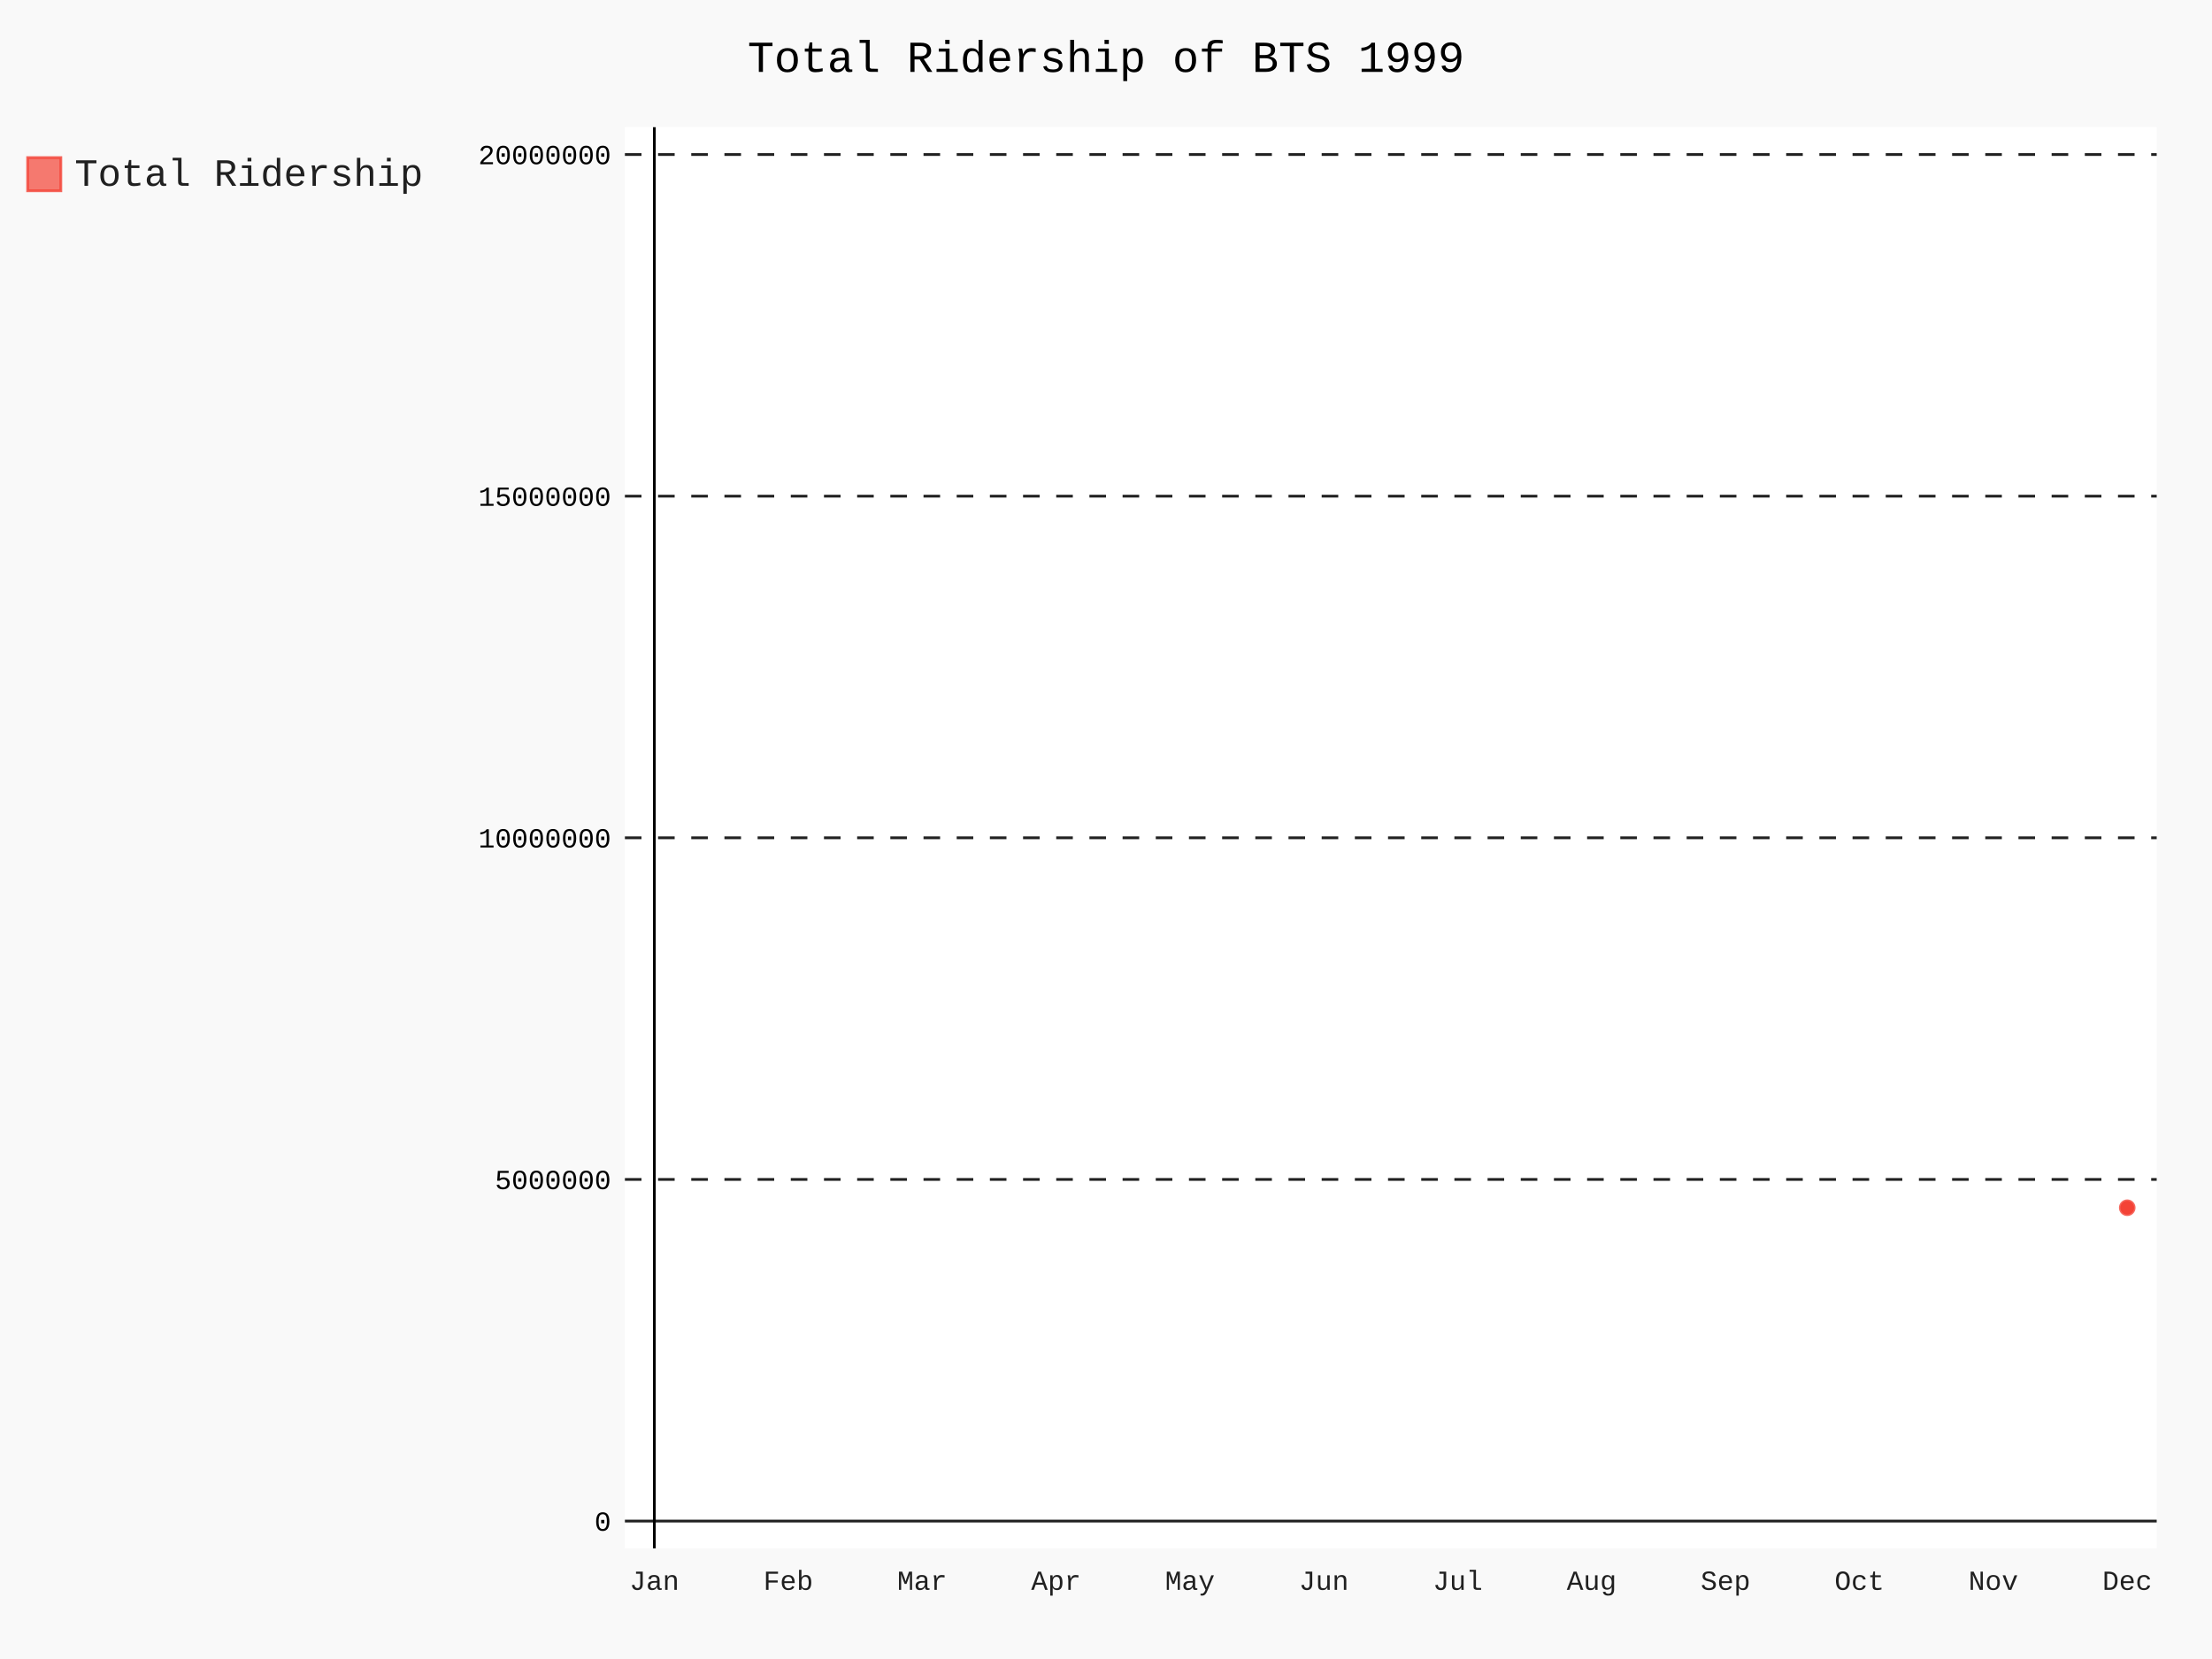
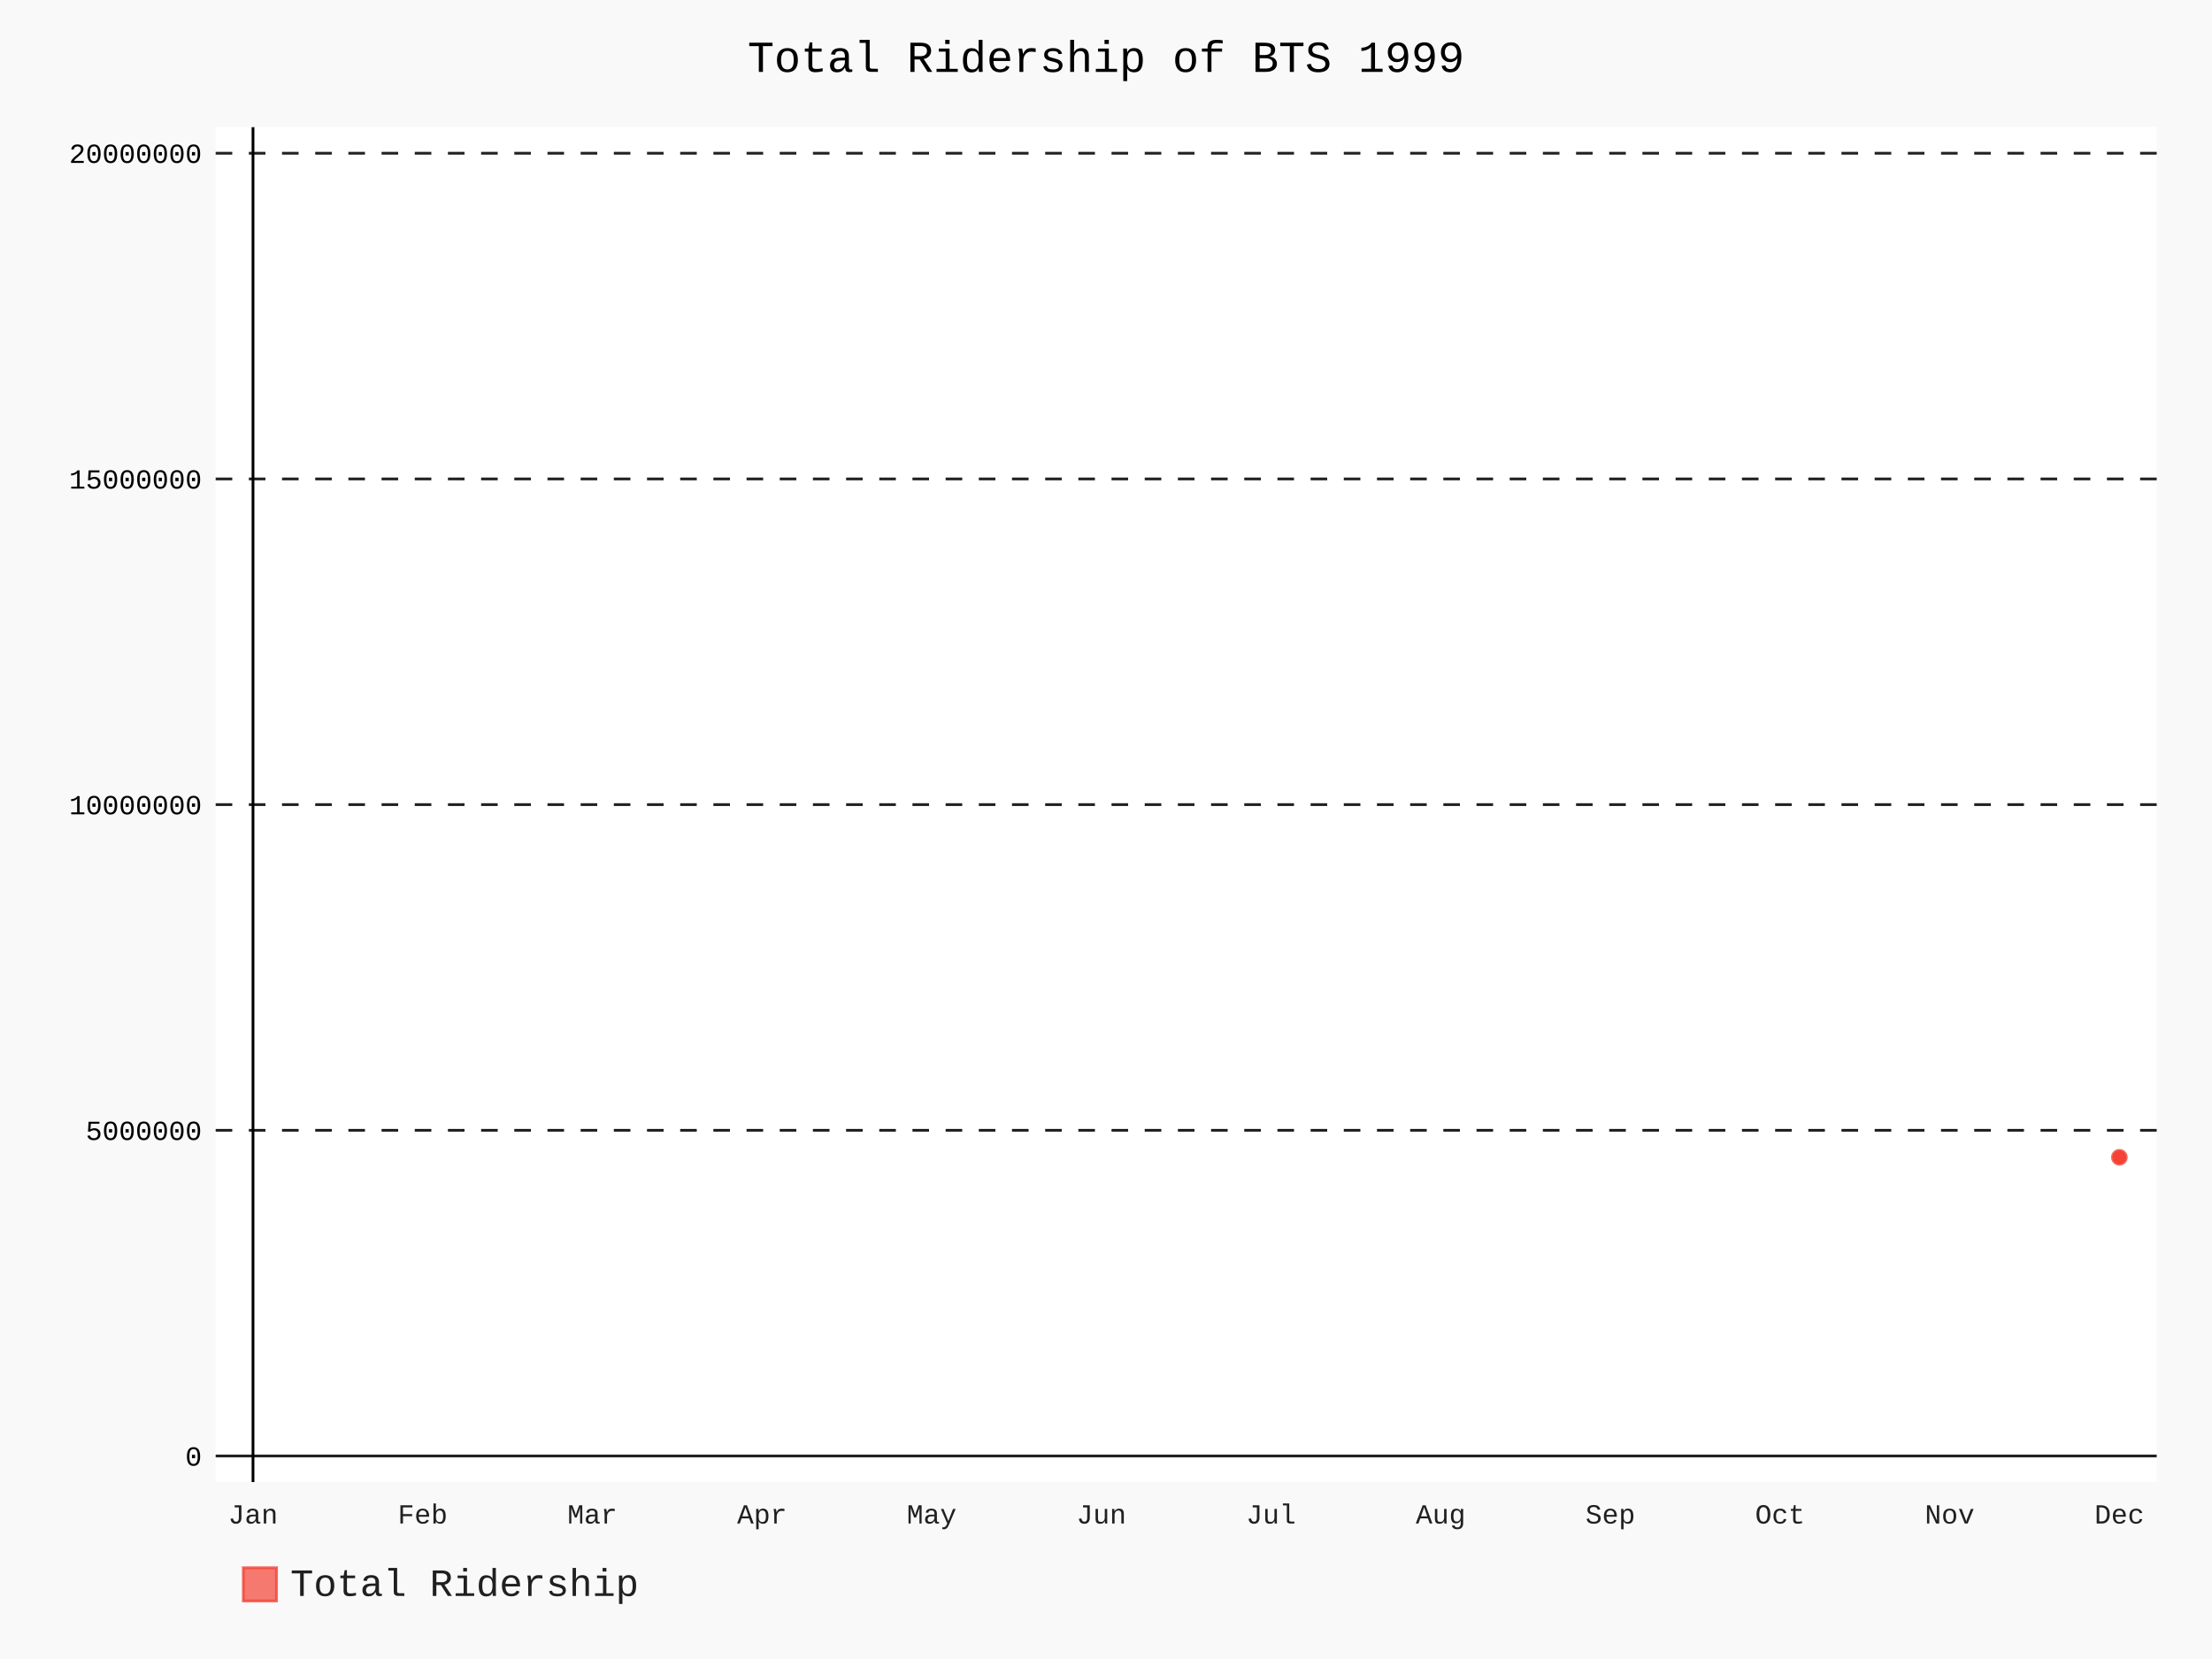
- <svg xmlns="http://www.w3.org/2000/svg" class="pygal-chart" id="chart-62a148da-a0e8-4361-abb7-f86e63090523" viewBox="0 0 800 600">
+ <svg xmlns="http://www.w3.org/2000/svg" class="pygal-chart" id="chart-f66094a9-8120-46e1-a4e8-a8631fc44c28" viewBox="0 0 800 600">
  <defs>
-     <style type="text/css">#chart-62a148da-a0e8-4361-abb7-f86e63090523{-webkit-user-select:none;-webkit-font-smoothing:antialiased;font-family:Consolas,"Liberation Mono",Menlo,Courier,monospace}#chart-62a148da-a0e8-4361-abb7-f86e63090523 .title{font-family:Consolas,"Liberation Mono",Menlo,Courier,monospace;font-size:16px}#chart-62a148da-a0e8-4361-abb7-f86e63090523 .legends .legend text{font-family:Consolas,"Liberation Mono",Menlo,Courier,monospace;font-size:14px}#chart-62a148da-a0e8-4361-abb7-f86e63090523 .axis text{font-family:Consolas,"Liberation Mono",Menlo,Courier,monospace;font-size:10px}#chart-62a148da-a0e8-4361-abb7-f86e63090523 .axis text.major{font-family:Consolas,"Liberation Mono",Menlo,Courier,monospace;font-size:10px}#chart-62a148da-a0e8-4361-abb7-f86e63090523 .text-overlay text.value{font-family:Consolas,"Liberation Mono",Menlo,Courier,monospace;font-size:16px}#chart-62a148da-a0e8-4361-abb7-f86e63090523 .text-overlay text.label{font-family:Consolas,"Liberation Mono",Menlo,Courier,monospace;font-size:10px}#chart-62a148da-a0e8-4361-abb7-f86e63090523 .tooltip{font-family:Consolas,"Liberation Mono",Menlo,Courier,monospace;font-size:14px}#chart-62a148da-a0e8-4361-abb7-f86e63090523 text.no_data{font-family:Consolas,"Liberation Mono",Menlo,Courier,monospace;font-size:64px}
- #chart-62a148da-a0e8-4361-abb7-f86e63090523{background-color:rgba(249,249,249,1)}#chart-62a148da-a0e8-4361-abb7-f86e63090523 path,#chart-62a148da-a0e8-4361-abb7-f86e63090523 line,#chart-62a148da-a0e8-4361-abb7-f86e63090523 rect,#chart-62a148da-a0e8-4361-abb7-f86e63090523 circle{-webkit-transition:150ms;-moz-transition:150ms;transition:150ms}#chart-62a148da-a0e8-4361-abb7-f86e63090523 .graph &gt; .background{fill:rgba(249,249,249,1)}#chart-62a148da-a0e8-4361-abb7-f86e63090523 .plot &gt; .background{fill:rgba(255,255,255,1)}#chart-62a148da-a0e8-4361-abb7-f86e63090523 .graph{fill:rgba(0,0,0,.87)}#chart-62a148da-a0e8-4361-abb7-f86e63090523 text.no_data{fill:rgba(0,0,0,1)}#chart-62a148da-a0e8-4361-abb7-f86e63090523 .title{fill:rgba(0,0,0,1)}#chart-62a148da-a0e8-4361-abb7-f86e63090523 .legends .legend text{fill:rgba(0,0,0,.87)}#chart-62a148da-a0e8-4361-abb7-f86e63090523 .legends .legend:hover text{fill:rgba(0,0,0,1)}#chart-62a148da-a0e8-4361-abb7-f86e63090523 .axis .line{stroke:rgba(0,0,0,1)}#chart-62a148da-a0e8-4361-abb7-f86e63090523 .axis .guide.line{stroke:rgba(0,0,0,.54)}#chart-62a148da-a0e8-4361-abb7-f86e63090523 .axis .major.line{stroke:rgba(0,0,0,.87)}#chart-62a148da-a0e8-4361-abb7-f86e63090523 .axis text.major{fill:rgba(0,0,0,1)}#chart-62a148da-a0e8-4361-abb7-f86e63090523 .axis.y .guides:hover .guide.line,#chart-62a148da-a0e8-4361-abb7-f86e63090523 .line-graph .axis.x .guides:hover .guide.line,#chart-62a148da-a0e8-4361-abb7-f86e63090523 .stackedline-graph .axis.x .guides:hover .guide.line,#chart-62a148da-a0e8-4361-abb7-f86e63090523 .xy-graph .axis.x .guides:hover .guide.line{stroke:rgba(0,0,0,1)}#chart-62a148da-a0e8-4361-abb7-f86e63090523 .axis .guides:hover text{fill:rgba(0,0,0,1)}#chart-62a148da-a0e8-4361-abb7-f86e63090523 .reactive{fill-opacity:.7;stroke-opacity:.8}#chart-62a148da-a0e8-4361-abb7-f86e63090523 .ci{stroke:rgba(0,0,0,.87)}#chart-62a148da-a0e8-4361-abb7-f86e63090523 .reactive.active,#chart-62a148da-a0e8-4361-abb7-f86e63090523 .active .reactive{fill-opacity:.8;stroke-opacity:.9;stroke-width:4}#chart-62a148da-a0e8-4361-abb7-f86e63090523 .ci .reactive.active{stroke-width:1.5}#chart-62a148da-a0e8-4361-abb7-f86e63090523 .series text{fill:rgba(0,0,0,1)}#chart-62a148da-a0e8-4361-abb7-f86e63090523 .tooltip rect{fill:rgba(255,255,255,1);stroke:rgba(0,0,0,1);-webkit-transition:opacity 150ms;-moz-transition:opacity 150ms;transition:opacity 150ms}#chart-62a148da-a0e8-4361-abb7-f86e63090523 .tooltip .label{fill:rgba(0,0,0,.87)}#chart-62a148da-a0e8-4361-abb7-f86e63090523 .tooltip .label{fill:rgba(0,0,0,.87)}#chart-62a148da-a0e8-4361-abb7-f86e63090523 .tooltip .legend{font-size:.8em;fill:rgba(0,0,0,.54)}#chart-62a148da-a0e8-4361-abb7-f86e63090523 .tooltip .x_label{font-size:.6em;fill:rgba(0,0,0,1)}#chart-62a148da-a0e8-4361-abb7-f86e63090523 .tooltip .xlink{font-size:.5em;text-decoration:underline}#chart-62a148da-a0e8-4361-abb7-f86e63090523 .tooltip .value{font-size:1.5em}#chart-62a148da-a0e8-4361-abb7-f86e63090523 .bound{font-size:.5em}#chart-62a148da-a0e8-4361-abb7-f86e63090523 .max-value{font-size:.75em;fill:rgba(0,0,0,.54)}#chart-62a148da-a0e8-4361-abb7-f86e63090523 .map-element{fill:rgba(255,255,255,1);stroke:rgba(0,0,0,.54) !important}#chart-62a148da-a0e8-4361-abb7-f86e63090523 .map-element .reactive{fill-opacity:inherit;stroke-opacity:inherit}#chart-62a148da-a0e8-4361-abb7-f86e63090523 .color-0,#chart-62a148da-a0e8-4361-abb7-f86e63090523 .color-0 a:visited{stroke:#F44336;fill:#F44336}#chart-62a148da-a0e8-4361-abb7-f86e63090523 .text-overlay .color-0 text{fill:black}
- #chart-62a148da-a0e8-4361-abb7-f86e63090523 text.no_data{text-anchor:middle}#chart-62a148da-a0e8-4361-abb7-f86e63090523 .guide.line{fill:none}#chart-62a148da-a0e8-4361-abb7-f86e63090523 .centered{text-anchor:middle}#chart-62a148da-a0e8-4361-abb7-f86e63090523 .title{text-anchor:middle}#chart-62a148da-a0e8-4361-abb7-f86e63090523 .legends .legend text{fill-opacity:1}#chart-62a148da-a0e8-4361-abb7-f86e63090523 .axis.x text{text-anchor:middle}#chart-62a148da-a0e8-4361-abb7-f86e63090523 .axis.x:not(.web) text[transform]{text-anchor:start}#chart-62a148da-a0e8-4361-abb7-f86e63090523 .axis.x:not(.web) text[transform].backwards{text-anchor:end}#chart-62a148da-a0e8-4361-abb7-f86e63090523 .axis.y text{text-anchor:end}#chart-62a148da-a0e8-4361-abb7-f86e63090523 .axis.y text[transform].backwards{text-anchor:start}#chart-62a148da-a0e8-4361-abb7-f86e63090523 .axis.y2 text{text-anchor:start}#chart-62a148da-a0e8-4361-abb7-f86e63090523 .axis.y2 text[transform].backwards{text-anchor:end}#chart-62a148da-a0e8-4361-abb7-f86e63090523 .axis .guide.line{stroke-dasharray:4,4}#chart-62a148da-a0e8-4361-abb7-f86e63090523 .axis .major.guide.line{stroke-dasharray:6,6}#chart-62a148da-a0e8-4361-abb7-f86e63090523 .horizontal .axis.y .guide.line,#chart-62a148da-a0e8-4361-abb7-f86e63090523 .horizontal .axis.y2 .guide.line,#chart-62a148da-a0e8-4361-abb7-f86e63090523 .vertical .axis.x .guide.line{opacity:0}#chart-62a148da-a0e8-4361-abb7-f86e63090523 .horizontal .axis.always_show .guide.line,#chart-62a148da-a0e8-4361-abb7-f86e63090523 .vertical .axis.always_show .guide.line{opacity:1 !important}#chart-62a148da-a0e8-4361-abb7-f86e63090523 .axis.y .guides:hover .guide.line,#chart-62a148da-a0e8-4361-abb7-f86e63090523 .axis.y2 .guides:hover .guide.line,#chart-62a148da-a0e8-4361-abb7-f86e63090523 .axis.x .guides:hover .guide.line{opacity:1}#chart-62a148da-a0e8-4361-abb7-f86e63090523 .axis .guides:hover text{opacity:1}#chart-62a148da-a0e8-4361-abb7-f86e63090523 .nofill{fill:none}#chart-62a148da-a0e8-4361-abb7-f86e63090523 .subtle-fill{fill-opacity:.2}#chart-62a148da-a0e8-4361-abb7-f86e63090523 .dot{stroke-width:1px;fill-opacity:1}#chart-62a148da-a0e8-4361-abb7-f86e63090523 .dot.active{stroke-width:5px}#chart-62a148da-a0e8-4361-abb7-f86e63090523 .dot.negative{fill:transparent}#chart-62a148da-a0e8-4361-abb7-f86e63090523 text,#chart-62a148da-a0e8-4361-abb7-f86e63090523 tspan{stroke:none !important}#chart-62a148da-a0e8-4361-abb7-f86e63090523 .series text.active{opacity:1}#chart-62a148da-a0e8-4361-abb7-f86e63090523 .tooltip rect{fill-opacity:.95;stroke-width:.5}#chart-62a148da-a0e8-4361-abb7-f86e63090523 .tooltip text{fill-opacity:1}#chart-62a148da-a0e8-4361-abb7-f86e63090523 .showable{visibility:hidden}#chart-62a148da-a0e8-4361-abb7-f86e63090523 .showable.shown{visibility:visible}#chart-62a148da-a0e8-4361-abb7-f86e63090523 .gauge-background{fill:rgba(229,229,229,1);stroke:none}#chart-62a148da-a0e8-4361-abb7-f86e63090523 .bg-lines{stroke:rgba(249,249,249,1);stroke-width:2px}</style>
+     <style type="text/css">#chart-f66094a9-8120-46e1-a4e8-a8631fc44c28{-webkit-user-select:none;-webkit-font-smoothing:antialiased;font-family:Consolas,"Liberation Mono",Menlo,Courier,monospace}#chart-f66094a9-8120-46e1-a4e8-a8631fc44c28 .title{font-family:Consolas,"Liberation Mono",Menlo,Courier,monospace;font-size:16px}#chart-f66094a9-8120-46e1-a4e8-a8631fc44c28 .legends .legend text{font-family:Consolas,"Liberation Mono",Menlo,Courier,monospace;font-size:14px}#chart-f66094a9-8120-46e1-a4e8-a8631fc44c28 .axis text{font-family:Consolas,"Liberation Mono",Menlo,Courier,monospace;font-size:10px}#chart-f66094a9-8120-46e1-a4e8-a8631fc44c28 .axis text.major{font-family:Consolas,"Liberation Mono",Menlo,Courier,monospace;font-size:10px}#chart-f66094a9-8120-46e1-a4e8-a8631fc44c28 .text-overlay text.value{font-family:Consolas,"Liberation Mono",Menlo,Courier,monospace;font-size:16px}#chart-f66094a9-8120-46e1-a4e8-a8631fc44c28 .text-overlay text.label{font-family:Consolas,"Liberation Mono",Menlo,Courier,monospace;font-size:10px}#chart-f66094a9-8120-46e1-a4e8-a8631fc44c28 .tooltip{font-family:Consolas,"Liberation Mono",Menlo,Courier,monospace;font-size:14px}#chart-f66094a9-8120-46e1-a4e8-a8631fc44c28 text.no_data{font-family:Consolas,"Liberation Mono",Menlo,Courier,monospace;font-size:64px}
+ #chart-f66094a9-8120-46e1-a4e8-a8631fc44c28{background-color:rgba(249,249,249,1)}#chart-f66094a9-8120-46e1-a4e8-a8631fc44c28 path,#chart-f66094a9-8120-46e1-a4e8-a8631fc44c28 line,#chart-f66094a9-8120-46e1-a4e8-a8631fc44c28 rect,#chart-f66094a9-8120-46e1-a4e8-a8631fc44c28 circle{-webkit-transition:150ms;-moz-transition:150ms;transition:150ms}#chart-f66094a9-8120-46e1-a4e8-a8631fc44c28 .graph &gt; .background{fill:rgba(249,249,249,1)}#chart-f66094a9-8120-46e1-a4e8-a8631fc44c28 .plot &gt; .background{fill:rgba(255,255,255,1)}#chart-f66094a9-8120-46e1-a4e8-a8631fc44c28 .graph{fill:rgba(0,0,0,.87)}#chart-f66094a9-8120-46e1-a4e8-a8631fc44c28 text.no_data{fill:rgba(0,0,0,1)}#chart-f66094a9-8120-46e1-a4e8-a8631fc44c28 .title{fill:rgba(0,0,0,1)}#chart-f66094a9-8120-46e1-a4e8-a8631fc44c28 .legends .legend text{fill:rgba(0,0,0,.87)}#chart-f66094a9-8120-46e1-a4e8-a8631fc44c28 .legends .legend:hover text{fill:rgba(0,0,0,1)}#chart-f66094a9-8120-46e1-a4e8-a8631fc44c28 .axis .line{stroke:rgba(0,0,0,1)}#chart-f66094a9-8120-46e1-a4e8-a8631fc44c28 .axis .guide.line{stroke:rgba(0,0,0,.54)}#chart-f66094a9-8120-46e1-a4e8-a8631fc44c28 .axis .major.line{stroke:rgba(0,0,0,.87)}#chart-f66094a9-8120-46e1-a4e8-a8631fc44c28 .axis text.major{fill:rgba(0,0,0,1)}#chart-f66094a9-8120-46e1-a4e8-a8631fc44c28 .axis.y .guides:hover .guide.line,#chart-f66094a9-8120-46e1-a4e8-a8631fc44c28 .line-graph .axis.x .guides:hover .guide.line,#chart-f66094a9-8120-46e1-a4e8-a8631fc44c28 .stackedline-graph .axis.x .guides:hover .guide.line,#chart-f66094a9-8120-46e1-a4e8-a8631fc44c28 .xy-graph .axis.x .guides:hover .guide.line{stroke:rgba(0,0,0,1)}#chart-f66094a9-8120-46e1-a4e8-a8631fc44c28 .axis .guides:hover text{fill:rgba(0,0,0,1)}#chart-f66094a9-8120-46e1-a4e8-a8631fc44c28 .reactive{fill-opacity:.7;stroke-opacity:.8}#chart-f66094a9-8120-46e1-a4e8-a8631fc44c28 .ci{stroke:rgba(0,0,0,.87)}#chart-f66094a9-8120-46e1-a4e8-a8631fc44c28 .reactive.active,#chart-f66094a9-8120-46e1-a4e8-a8631fc44c28 .active .reactive{fill-opacity:.8;stroke-opacity:.9;stroke-width:4}#chart-f66094a9-8120-46e1-a4e8-a8631fc44c28 .ci .reactive.active{stroke-width:1.5}#chart-f66094a9-8120-46e1-a4e8-a8631fc44c28 .series text{fill:rgba(0,0,0,1)}#chart-f66094a9-8120-46e1-a4e8-a8631fc44c28 .tooltip rect{fill:rgba(255,255,255,1);stroke:rgba(0,0,0,1);-webkit-transition:opacity 150ms;-moz-transition:opacity 150ms;transition:opacity 150ms}#chart-f66094a9-8120-46e1-a4e8-a8631fc44c28 .tooltip .label{fill:rgba(0,0,0,.87)}#chart-f66094a9-8120-46e1-a4e8-a8631fc44c28 .tooltip .label{fill:rgba(0,0,0,.87)}#chart-f66094a9-8120-46e1-a4e8-a8631fc44c28 .tooltip .legend{font-size:.8em;fill:rgba(0,0,0,.54)}#chart-f66094a9-8120-46e1-a4e8-a8631fc44c28 .tooltip .x_label{font-size:.6em;fill:rgba(0,0,0,1)}#chart-f66094a9-8120-46e1-a4e8-a8631fc44c28 .tooltip .xlink{font-size:.5em;text-decoration:underline}#chart-f66094a9-8120-46e1-a4e8-a8631fc44c28 .tooltip .value{font-size:1.5em}#chart-f66094a9-8120-46e1-a4e8-a8631fc44c28 .bound{font-size:.5em}#chart-f66094a9-8120-46e1-a4e8-a8631fc44c28 .max-value{font-size:.75em;fill:rgba(0,0,0,.54)}#chart-f66094a9-8120-46e1-a4e8-a8631fc44c28 .map-element{fill:rgba(255,255,255,1);stroke:rgba(0,0,0,.54) !important}#chart-f66094a9-8120-46e1-a4e8-a8631fc44c28 .map-element .reactive{fill-opacity:inherit;stroke-opacity:inherit}#chart-f66094a9-8120-46e1-a4e8-a8631fc44c28 .color-0,#chart-f66094a9-8120-46e1-a4e8-a8631fc44c28 .color-0 a:visited{stroke:#F44336;fill:#F44336}#chart-f66094a9-8120-46e1-a4e8-a8631fc44c28 .text-overlay .color-0 text{fill:black}
+ #chart-f66094a9-8120-46e1-a4e8-a8631fc44c28 text.no_data{text-anchor:middle}#chart-f66094a9-8120-46e1-a4e8-a8631fc44c28 .guide.line{fill:none}#chart-f66094a9-8120-46e1-a4e8-a8631fc44c28 .centered{text-anchor:middle}#chart-f66094a9-8120-46e1-a4e8-a8631fc44c28 .title{text-anchor:middle}#chart-f66094a9-8120-46e1-a4e8-a8631fc44c28 .legends .legend text{fill-opacity:1}#chart-f66094a9-8120-46e1-a4e8-a8631fc44c28 .axis.x text{text-anchor:middle}#chart-f66094a9-8120-46e1-a4e8-a8631fc44c28 .axis.x:not(.web) text[transform]{text-anchor:start}#chart-f66094a9-8120-46e1-a4e8-a8631fc44c28 .axis.x:not(.web) text[transform].backwards{text-anchor:end}#chart-f66094a9-8120-46e1-a4e8-a8631fc44c28 .axis.y text{text-anchor:end}#chart-f66094a9-8120-46e1-a4e8-a8631fc44c28 .axis.y text[transform].backwards{text-anchor:start}#chart-f66094a9-8120-46e1-a4e8-a8631fc44c28 .axis.y2 text{text-anchor:start}#chart-f66094a9-8120-46e1-a4e8-a8631fc44c28 .axis.y2 text[transform].backwards{text-anchor:end}#chart-f66094a9-8120-46e1-a4e8-a8631fc44c28 .axis .guide.line{stroke-dasharray:4,4}#chart-f66094a9-8120-46e1-a4e8-a8631fc44c28 .axis .major.guide.line{stroke-dasharray:6,6}#chart-f66094a9-8120-46e1-a4e8-a8631fc44c28 .horizontal .axis.y .guide.line,#chart-f66094a9-8120-46e1-a4e8-a8631fc44c28 .horizontal .axis.y2 .guide.line,#chart-f66094a9-8120-46e1-a4e8-a8631fc44c28 .vertical .axis.x .guide.line{opacity:0}#chart-f66094a9-8120-46e1-a4e8-a8631fc44c28 .horizontal .axis.always_show .guide.line,#chart-f66094a9-8120-46e1-a4e8-a8631fc44c28 .vertical .axis.always_show .guide.line{opacity:1 !important}#chart-f66094a9-8120-46e1-a4e8-a8631fc44c28 .axis.y .guides:hover .guide.line,#chart-f66094a9-8120-46e1-a4e8-a8631fc44c28 .axis.y2 .guides:hover .guide.line,#chart-f66094a9-8120-46e1-a4e8-a8631fc44c28 .axis.x .guides:hover .guide.line{opacity:1}#chart-f66094a9-8120-46e1-a4e8-a8631fc44c28 .axis .guides:hover text{opacity:1}#chart-f66094a9-8120-46e1-a4e8-a8631fc44c28 .nofill{fill:none}#chart-f66094a9-8120-46e1-a4e8-a8631fc44c28 .subtle-fill{fill-opacity:.2}#chart-f66094a9-8120-46e1-a4e8-a8631fc44c28 .dot{stroke-width:1px;fill-opacity:1}#chart-f66094a9-8120-46e1-a4e8-a8631fc44c28 .dot.active{stroke-width:5px}#chart-f66094a9-8120-46e1-a4e8-a8631fc44c28 .dot.negative{fill:transparent}#chart-f66094a9-8120-46e1-a4e8-a8631fc44c28 text,#chart-f66094a9-8120-46e1-a4e8-a8631fc44c28 tspan{stroke:none !important}#chart-f66094a9-8120-46e1-a4e8-a8631fc44c28 .series text.active{opacity:1}#chart-f66094a9-8120-46e1-a4e8-a8631fc44c28 .tooltip rect{fill-opacity:.95;stroke-width:.5}#chart-f66094a9-8120-46e1-a4e8-a8631fc44c28 .tooltip text{fill-opacity:1}#chart-f66094a9-8120-46e1-a4e8-a8631fc44c28 .showable{visibility:hidden}#chart-f66094a9-8120-46e1-a4e8-a8631fc44c28 .showable.shown{visibility:visible}#chart-f66094a9-8120-46e1-a4e8-a8631fc44c28 .gauge-background{fill:rgba(229,229,229,1);stroke:none}#chart-f66094a9-8120-46e1-a4e8-a8631fc44c28 .bg-lines{stroke:rgba(249,249,249,1);stroke-width:2px}</style>
  </defs>
  <g class="graph line-graph vertical">
    <rect class="background" height="600" width="800" x="0" y="0" />
-     <g class="plot" transform="translate(226, 46)">
-       <rect class="background" height="514" width="554.0" x="0" y="0" />
+     <g class="plot" transform="translate(78, 46)">
+       <rect class="background" height="490.0" width="702.0" x="0" y="0" />
      <g class="axis y always_show">
        <g class="guides">
-           <path class="axis major line" d="M0 504.115 h554" />
-           <text class="major" x="-5" y="507.615">0</text>
+           <path class="axis major line" d="M0 480.577 h702" />
+           <text class="major" x="-5" y="484.077">0</text>
        </g>
        <g class="guides">
-           <path class="major guide line" d="M0 380.558 h554" />
-           <text class="major" x="-5" y="384.058">5000000</text>
+           <path class="major guide line" d="M0 362.788 h702" />
+           <text class="major" x="-5" y="366.288">5000000</text>
        </g>
        <g class="guides">
-           <path class="major guide line" d="M0 257 h554" />
-           <text class="major" x="-5" y="260.5">10000000</text>
+           <path class="major guide line" d="M0 245 h702" />
+           <text class="major" x="-5" y="248.5">10000000</text>
        </g>
        <g class="guides">
-           <path class="major guide line" d="M0 133.442 h554" />
-           <text class="major" x="-5" y="136.942">15000000</text>
+           <path class="major guide line" d="M0 127.212 h702" />
+           <text class="major" x="-5" y="130.712">15000000</text>
        </g>
        <g class="guides">
-           <path class="major guide line" d="M0 9.885 h554" />
-           <text class="major" x="-5" y="13.385">20000000</text>
+           <path class="major guide line" d="M0 9.423 h702" />
+           <text class="major" x="-5" y="12.923">20000000</text>
        </g>
      </g>
      <g class="axis x">
        <g class="guides">
-           <path class="line" d="M10.654 0 v514" />
-           <text class="" x="10.654" y="529.0">Jan</text>
+           <path class="line" d="M13.5 0 v490" />
+           <text class="" x="13.5" y="505.0">Jan</text>
        </g>
        <g class="guides">
-           <path class="guide line" d="M59.08 0 v514" />
-           <text class="" x="59.08" y="529.0">Feb</text>
+           <path class="guide line" d="M74.864 0 v490" />
+           <text class="" x="74.864" y="505.0">Feb</text>
        </g>
        <g class="guides">
-           <path class="guide line" d="M107.507 0 v514" />
-           <text class="" x="107.507" y="529.0">Mar</text>
+           <path class="guide line" d="M136.227 0 v490" />
+           <text class="" x="136.227" y="505.0">Mar</text>
        </g>
        <g class="guides">
-           <path class="guide line" d="M155.934 0 v514" />
-           <text class="" x="155.934" y="529.0">Apr</text>
+           <path class="guide line" d="M197.591 0 v490" />
+           <text class="" x="197.591" y="505.0">Apr</text>
        </g>
        <g class="guides">
-           <path class="guide line" d="M204.36 0 v514" />
-           <text class="" x="204.36" y="529.0">May</text>
+           <path class="guide line" d="M258.955 0 v490" />
+           <text class="" x="258.955" y="505.0">May</text>
        </g>
        <g class="guides">
-           <path class="guide line" d="M252.787 0 v514" />
-           <text class="" x="252.787" y="529.0">Jun</text>
+           <path class="guide line" d="M320.318 0 v490" />
+           <text class="" x="320.318" y="505.0">Jun</text>
        </g>
        <g class="guides">
-           <path class="guide line" d="M301.213 0 v514" />
-           <text class="" x="301.213" y="529.0">Jul</text>
+           <path class="guide line" d="M381.682 0 v490" />
+           <text class="" x="381.682" y="505.0">Jul</text>
        </g>
        <g class="guides">
-           <path class="guide line" d="M349.64 0 v514" />
-           <text class="" x="349.64" y="529.0">Aug</text>
+           <path class="guide line" d="M443.045 0 v490" />
+           <text class="" x="443.045" y="505.0">Aug</text>
        </g>
        <g class="guides">
-           <path class="guide line" d="M398.066 0 v514" />
-           <text class="" x="398.066" y="529.0">Sep</text>
+           <path class="guide line" d="M504.409 0 v490" />
+           <text class="" x="504.409" y="505.0">Sep</text>
        </g>
        <g class="guides">
-           <path class="guide line" d="M446.493 0 v514" />
-           <text class="" x="446.493" y="529.0">Oct</text>
+           <path class="guide line" d="M565.773 0 v490" />
+           <text class="" x="565.773" y="505.0">Oct</text>
        </g>
        <g class="guides">
-           <path class="guide line" d="M494.92 0 v514" />
-           <text class="" x="494.92" y="529.0">Nov</text>
+           <path class="guide line" d="M627.136 0 v490" />
+           <text class="" x="627.136" y="505.0">Nov</text>
        </g>
        <g class="guides">
-           <path class="guide line" d="M543.346 0 v514" />
-           <text class="" x="543.346" y="529.0">Dec</text>
+           <path class="guide line" d="M688.5 0 v490" />
+           <text class="" x="688.5" y="505.0">Dec</text>
        </g>
      </g>
      <g class="series serie-0 color-0" />
    </g>
    <g class="titles">
      <text class="title plot_title" x="400.0" y="26">Total Ridership of BTS 1999</text>
    </g>
-     <g class="plot overlay" transform="translate(226, 46)">
+     <g class="plot overlay" transform="translate(78, 46)">
      <g class="series serie-0 color-0">
        <g class="dots">
-           <circle class="dot reactive tooltip-trigger" cx="543.346" cy="390.795" r="2.5" />
+           <circle class="dot reactive tooltip-trigger" cx="688.5" cy="372.547" r="2.5" />
        </g>
      </g>
    </g>
-     <g class="plot text-overlay" transform="translate(226, 46)">
+     <g class="plot text-overlay" transform="translate(78, 46)">
      <g class="series serie-0 color-0" />
    </g>
-     <g class="plot tooltip-overlay" transform="translate(226, 46)">
+     <g class="plot tooltip-overlay" transform="translate(78, 46)">
      <g class="tooltip" style="opacity: 0" transform="translate(0 0)">
        <rect class="tooltip-box" height="0" rx="0" ry="0" width="0" />
        <g class="text" />
      </g>
    </g>
-     <g class="legends" transform="translate(10, 56)">
+     <g class="legends" transform="translate(88, 566)">
      <g class="legend reactive activate-serie" id="activate-serie-0">
        <rect class="color-0 reactive" height="12" width="12" x="0.0" y="1.0" />
        <text x="17.0" y="11.2">Total Ridership</text>
      </g>
    </g>
-     <g class="legends" transform="translate(790, 56)" />
  </g>
</svg>
